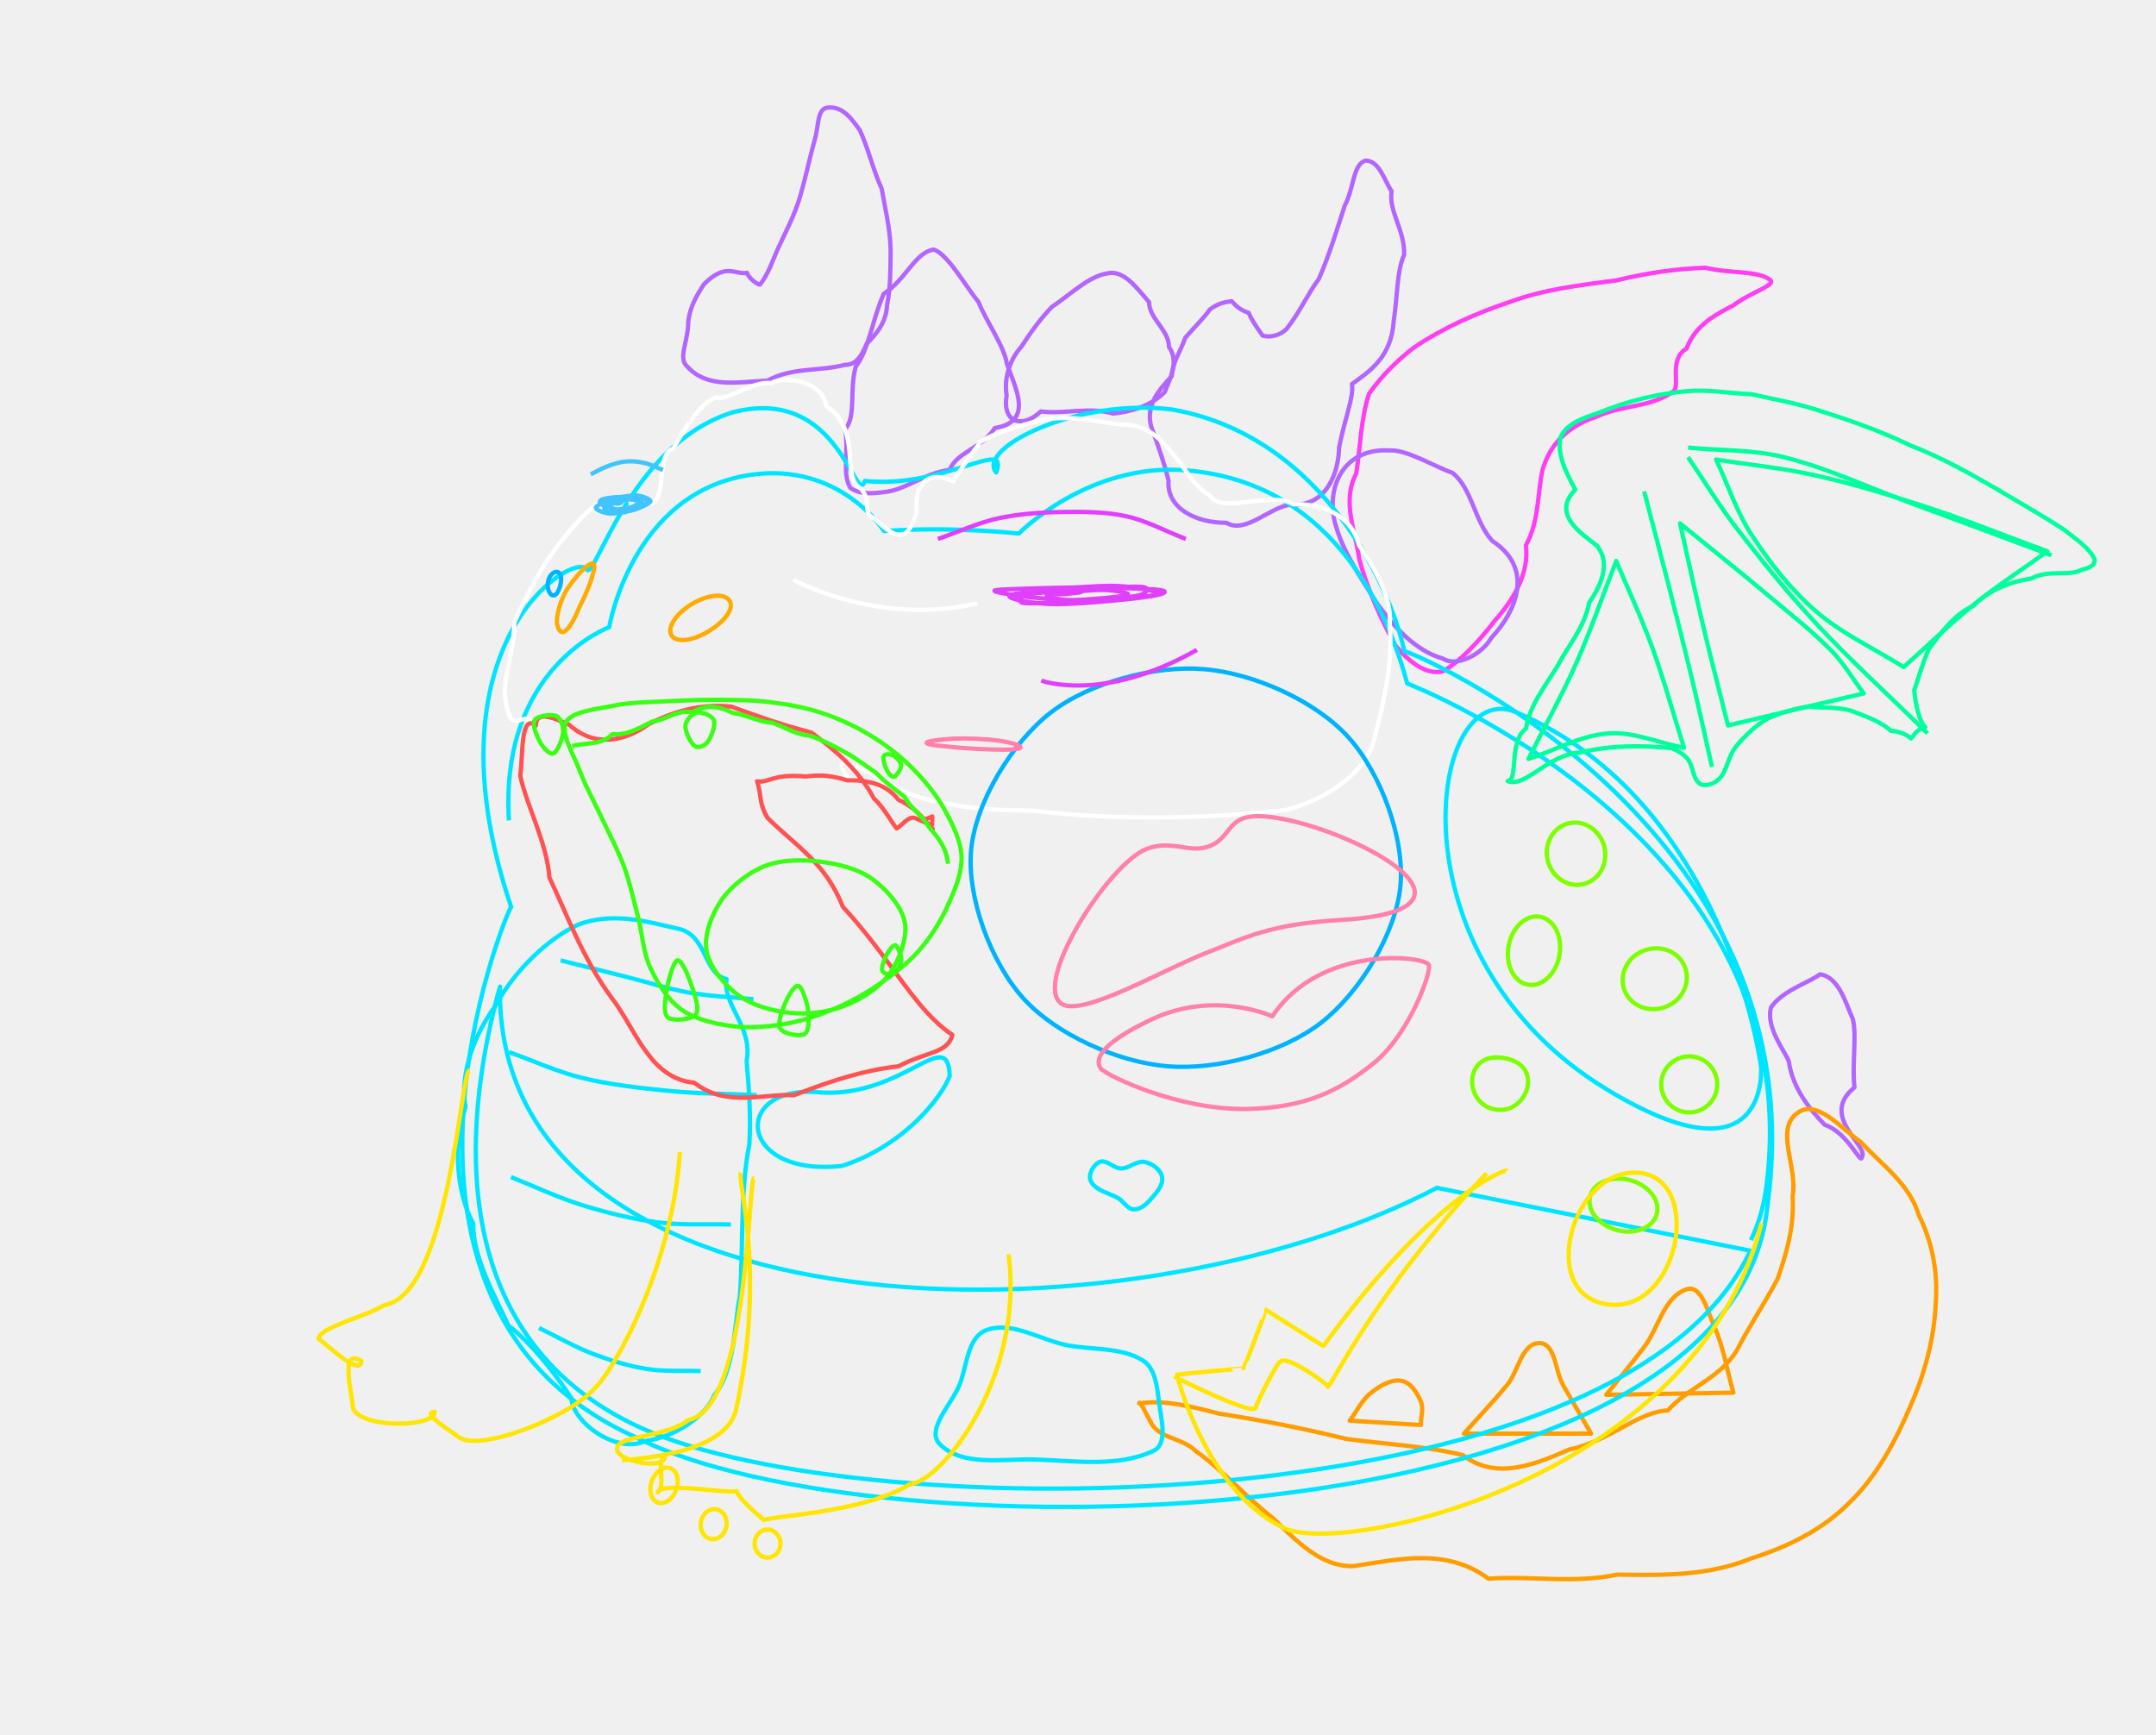
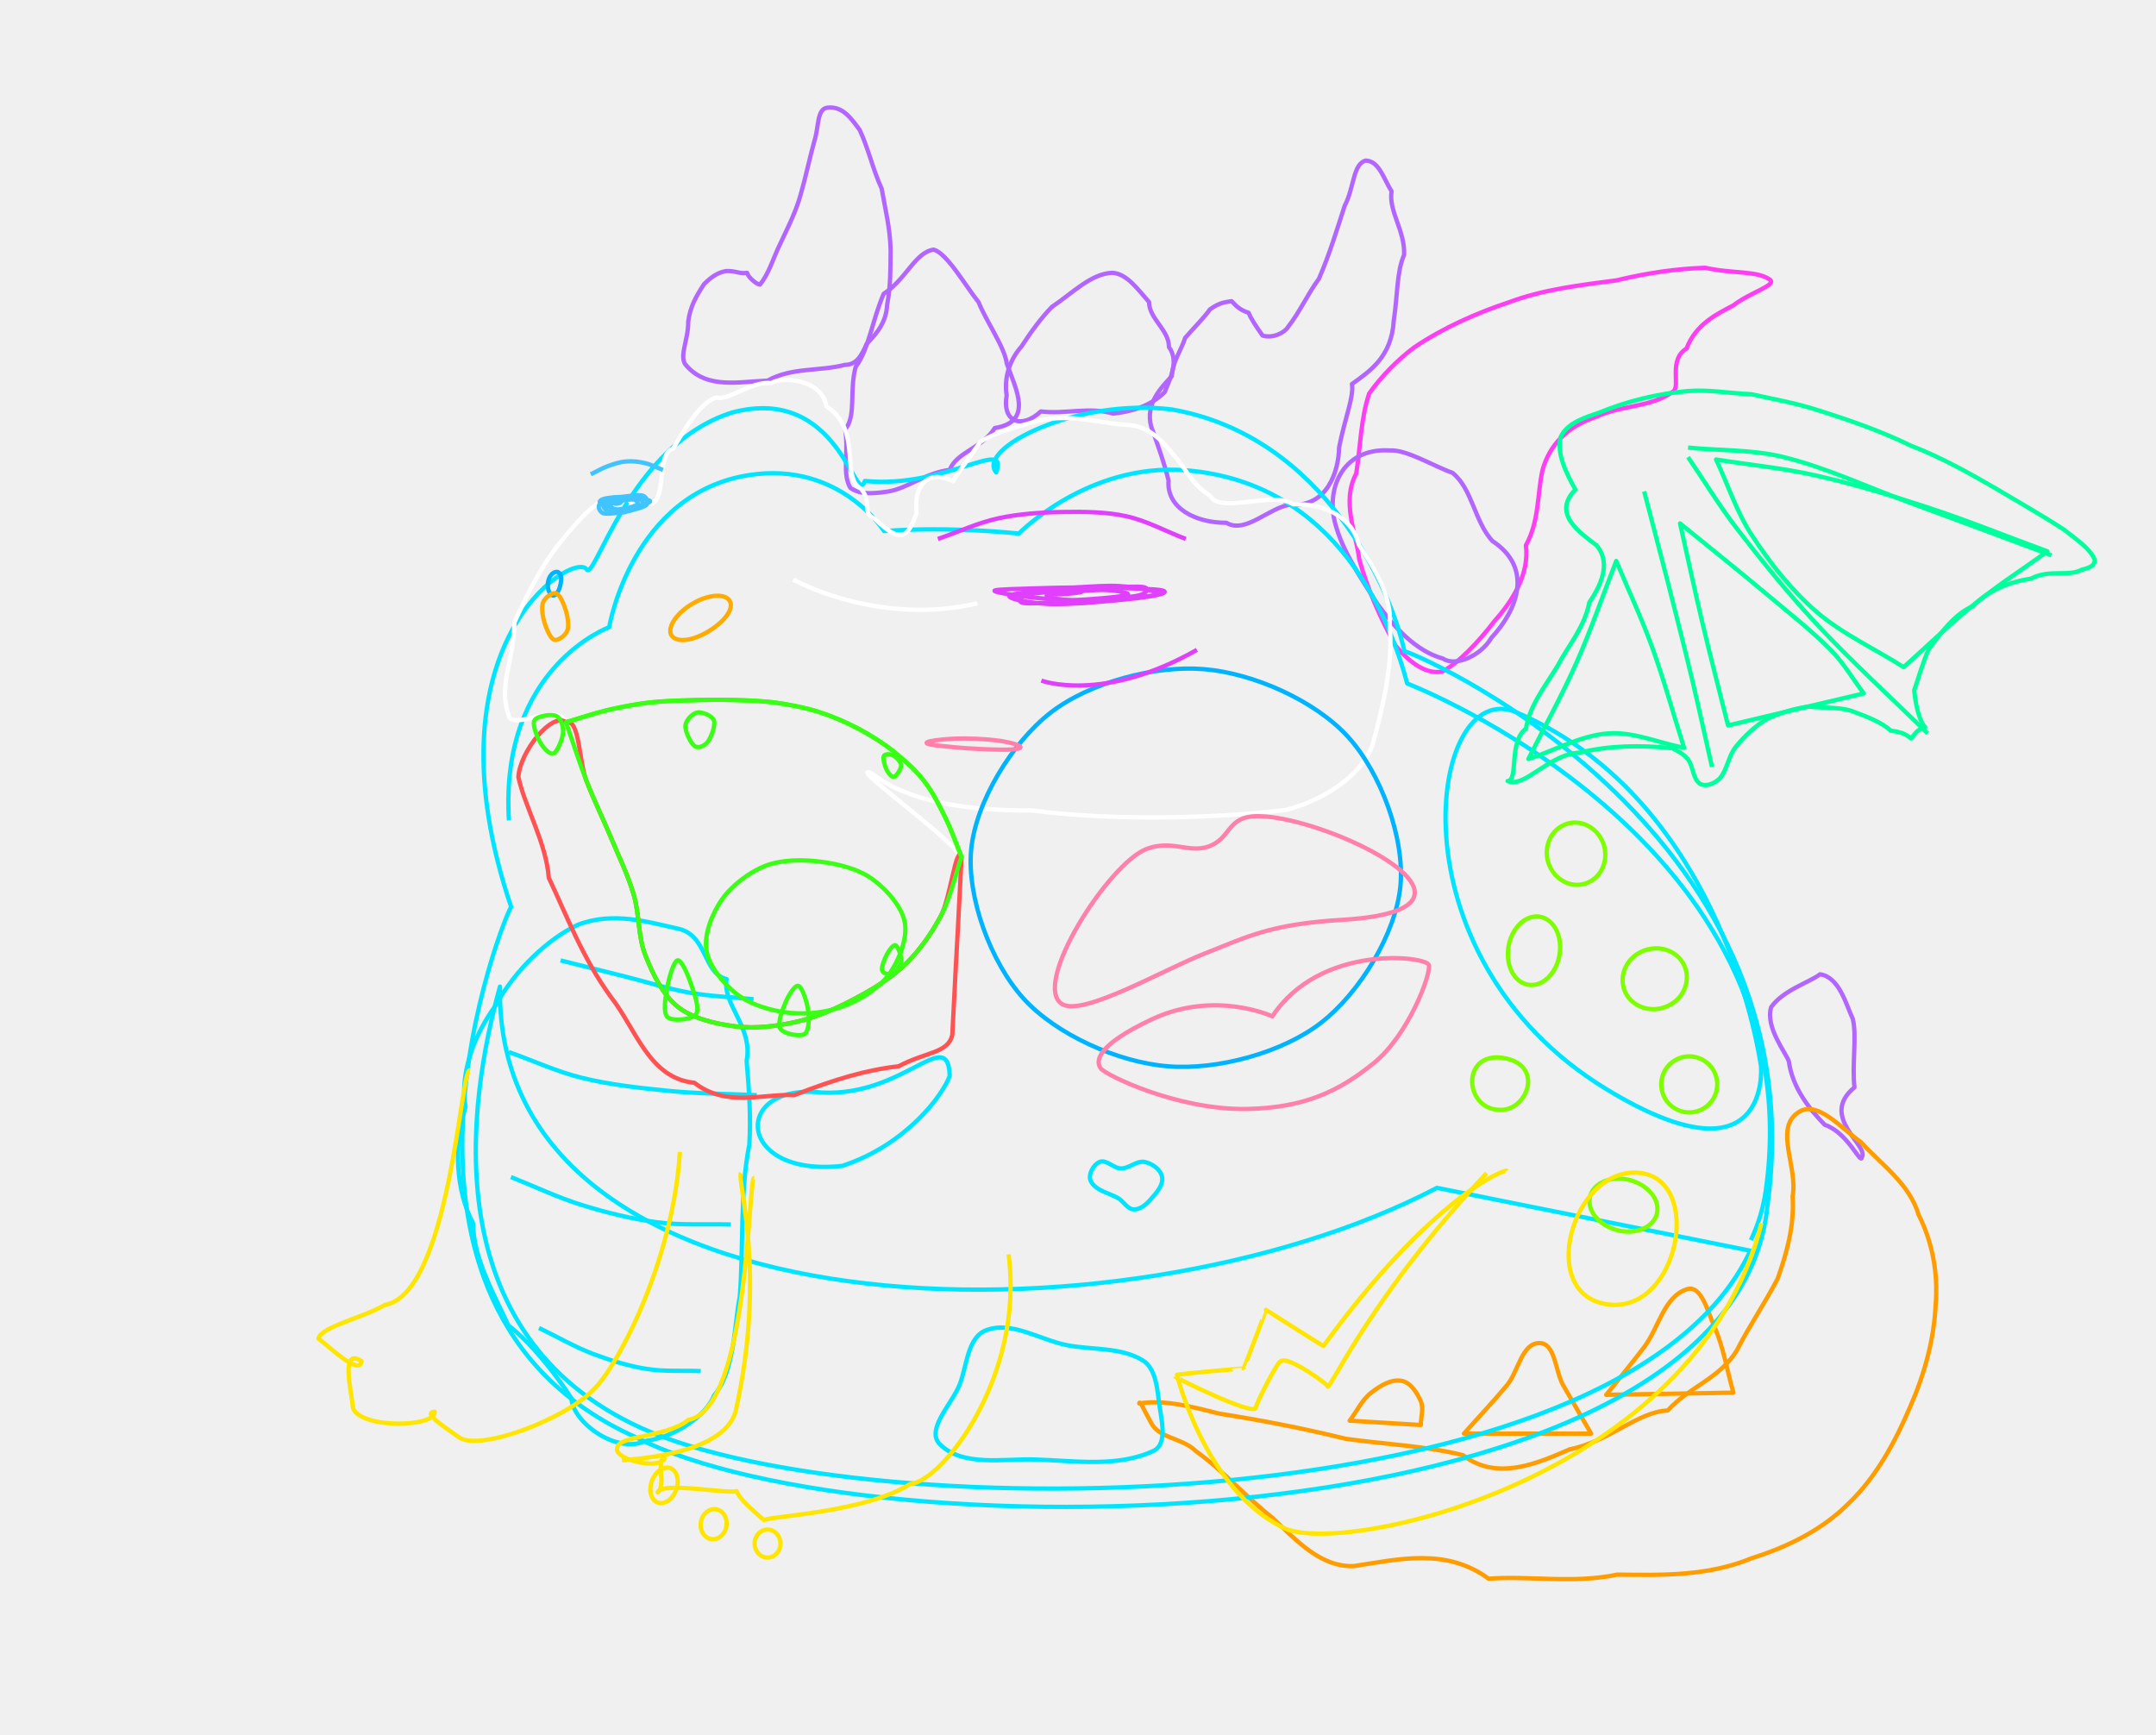
<svg xmlns="http://www.w3.org/2000/svg" width="2000" height="1609" viewBox="0 0 2000 1609">
  <g id="g_wing_back" fill="none" stroke="#ff3df2" stroke-width="4" stroke-linejoin="round">
    <path id="wing_lobe" d="M 1642.3 259.8 C 1647.2 265.0 1623.9 271.1 1607.8 283.4 C 1592.9 291.2 1573.0 300.7 1564.5 323.4 C 1547.5 333.6 1559.0 357.8 1552.4 363.0 C 1531.5 378.3 1505.1 375.3 1480.4 386.8 C 1453.1 396.0 1437.4 413.1 1430.9 436.1 C 1426.0 458.3 1427.9 483.6 1415.5 505.9 C 1418.8 532.2 1403.7 556.8 1386.1 576.5 C 1371.6 595.5 1352.7 615.4 1337.9 623.0 C 1319.9 626.7 1302.8 608.9 1294.4 598.8 C 1281.1 574.4 1268.6 547.1 1260.9 518.8 C 1257.7 493.6 1244.3 465.0 1258.1 439.4 C 1262.0 414.5 1262.3 388.4 1270.1 365.1 C 1281.4 349.0 1296.9 333.5 1312.0 322.2 C 1339.1 304.0 1369.2 290.6 1400.1 280.3 C 1432.4 268.3 1466.1 264.5 1499.5 260.1 C 1528.9 253.0 1555.6 249.3 1581.8 248.4 C 1607.4 254.2 1630.7 250.8 1642.3 259.8 Z" />
  </g>
  <g id="g_spikes" fill="none" stroke="#b366ff" stroke-width="4" stroke-linejoin="round">
    <path id="spike_head_3" d="M 1289.2 417.9 C 1304.7 416.8 1330.5 432.8 1347.3 438.6 C 1365.7 453.1 1367.7 483.7 1384.4 501.9 C 1422.3 526.8 1408.2 565.2 1383.4 591.8 C 1374.2 607.9 1350.4 619.0 1338.6 611.0 C 1312.6 603.8 1292.8 580.9 1277.9 560.6 C 1265.7 541.2 1247.5 515.1 1240.1 490.7 C 1228.1 455.7 1244.2 415.1 1289.2 417.9 Z" />
    <path id="spike_back_1" d="M 1688.3 903.9 C 1706.1 906.3 1712.4 931.6 1718.7 945.2 C 1722.7 960.6 1717.8 988.1 1720.3 1008.8 C 1686.9 1036.0 1734.4 1063.1 1727.1 1073.6 C 1726.3 1081.1 1714.2 1050.7 1692.7 1043.5 C 1679.3 1029.7 1662.9 1009.9 1659.4 984.7 C 1657.0 977.0 1637.3 953.1 1643.0 934.4 C 1653.9 918.7 1678.3 911.5 1688.3 903.9 Z" />
    <path id="horn_left" d="M 767.4 99.9 C 782.0 98.0 790.2 110.8 797.4 120.4 C 805.7 138.0 809.4 156.5 817.9 175.1 C 821.1 193.7 825.7 211.5 826.2 232.0 C 826.0 248.7 826.3 265.2 822.9 283.0 C 822.2 298.0 814.4 308.5 803.9 319.0 C 799.0 330.7 794.1 338.5 783.7 338.5 C 759.6 344.7 734.5 340.6 712.1 353.1 C 685.8 354.0 656.3 361.3 636.9 339.4 C 629.0 331.9 638.7 315.4 638.4 298.7 C 640.0 284.5 646.3 274.0 653.1 263.6 C 660.0 256.8 665.5 253.0 673.3 251.5 C 681.7 250.9 686.5 254.4 693.0 253.1 C 694.1 257.5 702.4 264.2 705.0 264.0 C 712.6 254.7 716.9 241.2 721.5 231.0 C 729.1 214.5 737.7 198.5 742.6 181.0 C 747.6 163.6 751.0 146.8 755.6 130.3 C 759.7 117.5 757.7 101.2 767.4 99.9 Z" />
    <path id="horn_right" d="M 1266.8 149.0 C 1279.5 149.0 1284.1 167.3 1290.9 177.4 C 1287.9 196.0 1303.5 214.0 1302.5 236.5 C 1295.6 251.9 1296.5 274.2 1292.9 297.5 C 1290.9 331.1 1270.9 344.2 1254.1 356.3 C 1256.2 367.9 1247.3 388.6 1242.2 415.2 C 1241.8 437.5 1231.1 470.3 1198.0 468.1 C 1178.5 469.6 1155.5 495.9 1137.7 485.0 C 1109.4 485.2 1081.9 471.5 1084.0 445.8 C 1079.8 428.4 1072.2 407.9 1067.9 395.7 C 1062.4 375.0 1076.3 360.4 1087.0 349.0 C 1087.7 335.6 1095.7 325.0 1099.4 313.5 C 1108.6 302.8 1116.8 295.0 1122.4 287.0 C 1131.7 280.3 1137.1 280.4 1142.5 279.4 C 1146.4 283.4 1149.3 287.2 1158.3 290.2 C 1160.5 295.8 1165.6 303.4 1171.2 311.3 C 1180.5 314.2 1191.5 308.8 1194.7 303.5 C 1205.8 289.4 1213.1 272.6 1223.4 258.8 C 1233.3 236.1 1240.0 213.6 1247.4 190.9 C 1256.2 174.1 1255.0 152.2 1266.8 149.0 Z" />
    <path id="spike_head_1" d="M 866.0 231.6 C 878.3 234.5 896.0 265.9 907.7 280.2 C 914.8 298.0 932.1 322.3 933.9 337.2 C 942.3 360.9 959.1 391.2 922.8 397.1 C 911.1 415.9 887.3 419.4 881.0 435.9 C 858.0 438.9 842.2 452.9 823.9 456.0 C 806.6 458.6 796.8 458.2 788.8 452.6 C 781.0 439.1 787.4 421.7 784.1 398.3 C 794.6 385.3 787.6 362.8 793.8 340.2 C 805.9 324.5 809.2 296.7 819.8 272.5 C 840.3 259.5 848.9 234.1 866.0 231.6 Z" />
    <path id="spike_head_2" d="M 1031.8 253.1 C 1045.5 253.8 1055.6 268.7 1065.9 280.2 C 1066.0 295.8 1084.4 305.9 1084.4 322.0 C 1094.9 336.4 1083.5 354.7 1080.5 363.7 C 1067.2 377.0 1048.5 382.1 1032.5 383.7 C 1010.8 377.1 987.9 384.5 965.5 381.7 C 948.2 397.9 929.5 392.4 933.8 366.7 C 930.8 348.0 938.7 331.3 947.4 321.7 C 956.8 307.2 966.0 294.8 975.7 284.8 C 995.5 271.4 1012.3 253.8 1031.8 253.1 Z" />
  </g>
  <g id="g_tail" fill="none" stroke="#ff9d00" stroke-width="4" stroke-linejoin="round">
    <path id="tail" d="M 1056.8 1302.0 C 1080.0 1298.4 1104.1 1304.6 1130.8 1311.4 C 1169.4 1317.5 1208.2 1324.9 1248.4 1334.8 C 1285.4 1340.0 1321.9 1341.3 1357.2 1350.0 C 1389.0 1375.0 1428.9 1356.3 1456.1 1344.6 C 1493.4 1337.0 1518.9 1309.8 1547.1 1308.5 C 1566.6 1286.8 1594.9 1279.1 1611.0 1253.1 C 1622.0 1231.4 1635.6 1211.5 1649.0 1186.4 C 1657.3 1162.6 1664.6 1137.9 1662.9 1109.8 C 1667.9 1082.9 1646.0 1047.7 1667.4 1032.5 C 1685.2 1019.0 1708.5 1047.4 1726.0 1059.3 C 1745.5 1080.7 1771.1 1097.8 1779.9 1127.2 C 1792.5 1152.2 1798.0 1180.9 1795.6 1210.4 C 1794.1 1242.7 1785.2 1275.0 1772.0 1305.0 C 1758.0 1337.7 1740.6 1370.2 1714.9 1394.7 C 1690.0 1419.7 1657.7 1435.3 1624.9 1445.6 C 1584.8 1462.3 1542.1 1461.4 1500.3 1460.8 C 1459.4 1469.4 1419.7 1461.7 1380.9 1464.6 C 1341.6 1435.7 1298.0 1446.5 1255.8 1452.9 C 1225.4 1453.9 1203.5 1430.1 1180.3 1408.0 C 1155.6 1388.7 1135.5 1365.0 1109.4 1346.3 C 1096.4 1333.5 1075.0 1334.8 1067.5 1319.4 C 1061.2 1308.1 1057.2 1298.5 1056.8 1302.0 Z" />
    <path id="tail_spike_1" d="M 1252.0 1318.0 C 1258.7 1309.3 1263.3 1298.7 1272.0 1292.0 C 1279.9 1285.9 1290.1 1279.3 1300.0 1281.0 C 1308.6 1282.5 1314.5 1292.0 1318.0 1300.0 C 1320.9 1306.7 1318.0 1314.7 1318.0 1322.0 C 1296.0 1320.7 1274.0 1319.3 1252.0 1318.0 Z" />
    <path id="tail_spike_2" d="M 1358.0 1330.0 C 1371.3 1315.0 1385.2 1300.4 1398.0 1285.0 C 1408.5 1272.4 1411.6 1246.0 1428.0 1246.0 C 1442.9 1246.0 1442.6 1272.0 1450.0 1285.0 C 1458.6 1300.0 1467.3 1315.0 1476.0 1330.0 C 1436.7 1330.0 1397.3 1330.0 1358.0 1330.0 Z" />
    <path id="tail_spike_3" d="M 1490.0 1294.0 C 1501.7 1279.3 1513.6 1264.9 1525.0 1250.0 C 1538.6 1232.2 1543.6 1202.6 1565.0 1196.0 C 1578.4 1191.9 1584.2 1217.2 1590.0 1230.0 C 1598.8 1249.6 1602.0 1271.3 1608.0 1292.0 C 1568.7 1292.7 1529.3 1293.3 1490.0 1294.0 Z" />
  </g>
  <g id="g_body" fill="none" stroke="#00e5ff" stroke-width="4" stroke-linejoin="round">
    <path id="body" d="M 474.2 841.5 C 392.6 599.9 530.0 511.7 544.0 527.9 C 551.2 542.1 583.3 412.9 679.1 382.7 C 779.0 356.1 793.6 471.9 802.3 446.2 C 877.0 453.6 936.4 404.6 924.1 438.3 C 905.4 415.8 999.8 368.8 1087.2 379.9 C 1228.8 404.7 1290.7 547.6 1302.8 604.3 C 1303.9 601.8 1687.7 762.2 1639.7 1117.3 C 1610.8 1433.0 810.5 1446.1 590.1 1333.5 C 319.3 1212.4 470.7 842.1 474.2 841.5 Z" />
    <path id="body_shade" d="M 1623.7 1160.3 C 1505.9 1414.3 801.8 1418.6 595.3 1325.0 C 403.3 1238.0 433.3 1024.9 463.8 915.3 C 457.9 1243.0 1041.8 1254.2 1333.0 1102.0 C 1333.0 1102.0 1623.7 1160.3 1623.7 1160.3 Z" />
    <path id="back_shade" d="M 1406.3 660.7 C 1326.1 626.6 1286.0 886.2 1490.1 1010.4 C 1643.1 1103.5 1633.6 989.5 1633.6 989.5 C 1633.6 989.5 1601.5 743.5 1406.3 660.7 Z" />
    <path id="body_rim" d="M 472.1 761.1 C 463.4 618.8 565.1 581.9 565.1 581.9 C 565.1 581.9 585.8 457.6 695.1 440.7 C 779.1 427.8 820.1 492.7 820.1 492.7 C 882.6 488.0 945.1 495.0 945.1 495.0 C 945.1 495.0 1009.4 429.0 1100.1 436.3 C 1242.5 447.9 1290.3 577.7 1305.4 634.1 C 1305.4 634.1 1684.1 779.6 1638.0 1104.6 C 1635.7 1120.8 1631.0 1136.1 1624.2 1150.5" />
    <path id="chin_highlight" d="M 881.0 998.1 C 879.4 950.5 838.9 1017.4 762.5 1013.6 C 678.2 1004.0 682.4 1092.7 781.4 1081.6 C 841.1 1061.9 874.9 1015.4 881.0 998.1 Z" />
    <path id="belly" d="M 536.1 857.9 C 569.1 845.3 601.8 855.6 628.3 861.4 C 656.4 866.8 651.9 903.1 674.0 908.3 C 670.0 932.1 698.6 952.6 692.6 984.2 C 694.8 1010.8 696.7 1035.4 695.1 1062.0 C 686.3 1105.1 689.8 1159.5 686.2 1203.4 C 681.4 1225.8 681.8 1271.9 662.5 1294.4 C 655.5 1312.7 627.2 1333.1 598.9 1336.8 C 571.2 1349.5 530.8 1318.6 530.1 1297.2 C 514.4 1273.1 491.6 1245.0 471.5 1229.5 C 459.7 1203.4 438.4 1166.4 439.0 1135.1 C 422.9 1105.5 420.5 1061.6 431.9 1026.9 C 425.9 994.8 441.5 957.6 459.5 933.2 C 478.2 899.0 508.9 870.7 536.1 857.9 Z" />
    <path id="belly_under" d="M 915.0 1234.0 C 938.9 1225.2 965.0 1243.2 990.0 1248.0 C 1013.4 1252.5 1039.7 1249.6 1060.0 1262.0 C 1071.6 1269.1 1073.4 1286.5 1075.0 1300.0 C 1076.8 1315.3 1084.0 1339.4 1070.0 1346.0 C 1036.7 1361.6 996.7 1355.1 960.0 1354.0 C 930.3 1353.1 893.2 1360.9 872.0 1340.0 C 858.3 1326.5 882.7 1302.9 890.0 1285.0 C 897.1 1267.5 897.2 1240.6 915.0 1234.0 Z" />
    <path id="belly_stripe_1" d="M 520.0 891.0 C 540.0 896.0 560.0 901.0 580.0 906.0 C 600.0 911.0 619.7 917.4 640.0 921.0 C 659.5 924.4 679.3 925.0 699.0 927.0" />
    <path id="belly_stripe_2" d="M 472.0 976.0 C 494.7 984.0 516.6 994.3 540.0 1000.0 C 566.2 1006.4 593.2 1009.3 620.0 1012.0 C 647.2 1014.7 674.7 1014.7 702.0 1016.0" />
    <path id="belly_stripe_3" d="M 474.0 1092.0 C 496.0 1100.7 517.4 1111.0 540.0 1118.0 C 562.9 1125.1 586.3 1130.9 610.0 1134.0 C 632.5 1136.9 655.3 1135.3 678.0 1136.0" />
    <path id="belly_stripe_4" d="M 500.0 1232.0 C 516.7 1240.0 532.7 1249.4 550.0 1256.0 C 566.2 1262.1 582.9 1267.3 600.0 1270.0 C 616.5 1272.6 633.3 1271.3 650.0 1272.0" />
    <path id="heart" d="M 1038.0 1112.0 C 1029.3 1106.7 1016.8 1105.0 1012.0 1096.0 C 1008.9 1090.2 1014.0 1080.6 1020.0 1078.0 C 1026.4 1075.3 1033.0 1084.0 1040.0 1084.0 C 1047.6 1084.0 1054.6 1076.4 1062.0 1078.0 C 1068.9 1079.5 1076.8 1085.0 1078.0 1092.0 C 1079.3 1099.3 1072.9 1106.4 1068.0 1112.0 C 1063.9 1116.8 1058.3 1122.0 1052.0 1122.0 C 1046.3 1122.0 1042.7 1115.3 1038.0 1112.0 Z" />
  </g>
  <g id="g_spots" fill="none" stroke="#7dff00" stroke-width="4" stroke-linejoin="round">
    <path id="spot_6" d="M 1393.9 1029.6 C 1418.1 1028.0 1432.2 986.5 1393.3 981.3 C 1354.4 976.2 1358.3 1031.9 1393.9 1029.6 Z" />
    <path id="spot_1" d="M 1435.9 799.0 C 1433.2 789.0 1435.7 778.4 1442.5 771.2 C 1449.2 764.1 1459.1 761.4 1468.5 764.2 C 1477.9 767.1 1485.4 775.0 1488.1 785.0 C 1490.8 795.0 1488.3 805.6 1481.5 812.8 C 1474.8 819.9 1464.9 822.6 1455.5 819.8 C 1446.1 816.9 1438.6 809.0 1435.9 799.0 Z" />
    <path id="spot_2" d="M 1399.4 877.8 C 1401.3 866.6 1407.7 857.0 1416.0 852.6 C 1424.3 848.3 1433.3 849.9 1439.6 856.8 C 1446.0 863.7 1448.6 874.9 1446.6 886.2 C 1444.7 897.4 1438.3 907.0 1430.0 911.4 C 1421.7 915.7 1412.7 914.1 1406.4 907.2 C 1400.0 900.3 1397.4 889.1 1399.4 877.8 Z" />
    <path id="spot_3" d="M 1506.8 918.3 C 1503.4 908.9 1505.6 898.2 1512.6 890.3 C 1519.6 882.5 1530.4 878.6 1540.8 880.1 C 1551.2 881.6 1559.8 888.3 1563.2 897.7 C 1566.6 907.1 1564.4 917.8 1557.4 925.7 C 1550.4 933.5 1539.6 937.4 1529.2 935.9 C 1518.8 934.4 1510.2 927.7 1506.8 918.3 Z" />
    <path id="spot_4" d="M 1541.0 1006.0 C 1541.0 996.7 1546.0 988.1 1554.0 983.5 C 1562.0 978.8 1572.0 978.8 1580.0 983.5 C 1588.0 988.1 1593.0 996.7 1593.0 1006.0 C 1593.0 1015.3 1588.0 1023.9 1580.0 1028.5 C 1572.0 1033.2 1562.0 1033.2 1554.0 1028.5 C 1546.0 1023.9 1541.0 1015.3 1541.0 1006.0 Z" />
    <path id="spot_5" d="M 1475.1 1109.7 C 1477.3 1101.4 1485.3 1095.4 1495.9 1093.8 C 1506.6 1092.2 1518.4 1095.4 1526.8 1102.1 C 1535.3 1108.8 1539.1 1118.0 1536.9 1126.3 C 1534.7 1134.6 1526.7 1140.6 1516.1 1142.2 C 1505.4 1143.8 1493.6 1140.6 1485.2 1133.9 C 1476.7 1127.2 1472.9 1118.0 1475.1 1109.7 Z" />
  </g>
  <g id="g_legs" fill="none" stroke="#ffe500" stroke-width="4" stroke-linejoin="round">
    <path id="foot_front_far" d="M 435.7 993.0 C 427.4 991.4 417.1 1200.3 357.0 1210.6 C 337.8 1222.1 297.2 1231.1 295.4 1241.9 C 304.2 1248.1 334.1 1277.4 335.3 1262.7 C 315.4 1249.7 326.0 1290.1 327.5 1306.5 C 335.5 1325.9 404.4 1324.0 403.2 1309.7 C 392.9 1310.6 406.5 1320.0 426.7 1334.0 C 446.9 1346.0 525.5 1315.9 550.7 1289.0 C 571.2 1270.2 624.2 1172.0 630.7 1068.7" />
    <path id="hind_leg" d="M 1397.9 1086.2 C 1396.3 1084.0 1327.3 1111.3 1227.7 1248.7 C 1228.4 1249.5 1174.8 1215.6 1174.4 1215.1 C 1174.6 1215.3 1153.9 1269.6 1153.7 1269.6 C 1153.8 1269.3 1091.7 1274.8 1091.7 1275.5 C 1091.7 1274.4 1117.3 1381.4 1189.7 1416.9 C 1240.8 1445.5 1573.9 1373.4 1634.0 1134.8" />
    <path id="hind_leg_line" d="M 1090.6 1277.4 C 1090.4 1277.9 1162.2 1313.8 1164.9 1306.1 C 1164.2 1304.3 1185.8 1261.2 1188.2 1263.0 C 1194.3 1256.7 1235.9 1287.2 1231.6 1286.4 C 1233.8 1289.3 1273.4 1200.4 1379.0 1088.4" />
    <path id="hind_knee" d="M 1491.5 1210.1 C 1557.6 1218.9 1581.1 1092.7 1519.7 1088.0 C 1458.2 1083.4 1425.4 1201.4 1491.5 1210.1 Z" />
    <path id="leg_front_near" d="M 699.6 1092.8 C 693.8 1092.2 695.2 1306.8 638.5 1317.3 C 619.3 1333.4 572.6 1331.7 572.6 1343.4 C 568.8 1353.3 610.6 1364.6 616.7 1352.7 C 608.3 1351.9 618.1 1378.6 610.1 1384.5 C 612.6 1374.1 676.6 1386.3 683.3 1383.3 C 686.4 1391.0 696.1 1399.1 708.7 1410.3 C 714.3 1406.4 802.0 1403.4 844.3 1376.8 C 874.0 1374.4 950.4 1276.8 935.6 1163.7" />
    <path id="leg_front_near_line" d="M 577.0 1354.8 C 585.4 1353.5 670.1 1350.4 682.3 1309.8 C 711.7 1179.4 683.1 1094.7 687.4 1088.2" />
    <path id="toe_near_1" d="M 604.7 1373.9 C 607.9 1365.1 615.6 1359.8 621.8 1362.0 C 628.0 1364.3 630.5 1373.3 627.3 1382.1 C 624.1 1390.9 616.4 1396.2 610.2 1394.0 C 604.0 1391.7 601.5 1382.7 604.7 1373.9 Z" />
    <path id="toe_near_2" d="M 650.2 1411.9 C 651.5 1404.3 657.9 1399.1 664.4 1400.2 C 671.0 1401.4 675.2 1408.5 673.8 1416.1 C 672.5 1423.7 666.1 1428.9 659.6 1427.8 C 653.0 1426.6 648.8 1419.5 650.2 1411.9 Z" />
    <path id="toe_near_3" d="M 700.0 1432.0 C 700.0 1424.8 705.4 1419.0 712.0 1419.0 C 718.6 1419.0 724.0 1424.8 724.0 1432.0 C 724.0 1439.2 718.6 1445.0 712.0 1445.0 C 705.4 1445.0 700.0 1439.2 700.0 1432.0 Z" />
  </g>
  <g id="g_wing" fill="none" stroke="#00ff9d" stroke-width="4" stroke-linejoin="round">
    <path id="wing_main" d="M 1447.8 405.3 C 1454.0 391.7 1472.3 386.7 1483.5 382.8 C 1510.4 371.7 1538.2 365.2 1565.6 362.8 C 1585.6 361.2 1605.0 365.0 1624.6 365.7 C 1644.3 370.1 1664.1 373.6 1683.7 379.7 C 1713.9 389.2 1743.8 399.4 1772.5 413.4 C 1801.0 424.4 1827.2 439.1 1853.3 454.3 C 1874.8 467.1 1895.1 478.6 1914.6 491.3 C 1927.4 501.5 1938.3 508.5 1943.1 519.0 C 1943.4 525.5 1937.5 526.8 1930.5 528.8 C 1919.1 535.1 1900.6 527.9 1884.1 536.8 C 1865.4 539.5 1844.6 547.4 1830.0 562.5 C 1813.4 569.2 1799.8 587.9 1789.2 602.3 C 1783.5 614.6 1778.9 631.6 1775.7 640.4 C 1777.5 660.5 1782.9 672.3 1785.9 674.6 C 1778.3 677.3 1778.2 678.6 1772.8 685.1 C 1769.5 682.8 1766.9 679.4 1754.0 677.9 C 1745.7 670.2 1733.3 665.4 1717.5 659.5 C 1704.9 655.6 1689.8 657.0 1678.2 655.5 C 1664.8 657.2 1651.0 661.5 1640.1 666.5 C 1628.5 673.0 1618.5 682.7 1610.2 692.8 C 1603.2 701.6 1602.3 714.0 1595.4 722.0 C 1590.8 726.8 1582.7 730.2 1577.1 727.2 C 1570.1 722.5 1571.0 711.4 1565.8 704.4 C 1561.8 699.4 1556.0 696.6 1551.3 694.1 C 1520.8 691.1 1492.7 691.6 1465.6 698.2 C 1436.6 699.5 1414.6 731.5 1398.5 724.6 C 1409.0 723.9 1399.1 688.1 1415.6 675.9 C 1418.8 654.6 1433.2 637.0 1444.9 617.7 C 1454.1 599.9 1470.1 581.7 1474.3 558.9 C 1484.2 544.3 1495.2 523.0 1481.2 506.1 C 1466.8 494.8 1438.8 477.0 1461.4 454.2 C 1453.0 439.3 1443.6 420.2 1447.8 405.3 Z" />
    <path id="wing_membrane_1" d="M 1499.3 520.4 C 1510.4 547.1 1522.7 573.2 1532.6 600.4 C 1543.7 631.1 1552.3 662.6 1562.2 693.7 C 1538.8 689.3 1515.7 678.7 1491.9 680.4 C 1466.0 682.3 1442.5 696.2 1417.8 704.1 C 1432.6 674.5 1448.8 645.5 1462.2 615.2 C 1476.0 584.2 1486.9 552.0 1499.3 520.4 Z" />
    <path id="wing_membrane_2" d="M 1558.5 485.6 C 1585.7 507.8 1613.2 529.6 1640.0 552.2 C 1660.1 569.1 1681.0 585.3 1699.3 604.1 C 1710.7 615.8 1719.0 630.2 1728.9 643.3 C 1707.9 648.2 1686.9 653.1 1665.9 658.1 C 1644.9 663.0 1624.0 668.0 1603.0 673.0 C 1595.1 641.4 1586.8 609.8 1579.3 578.1 C 1572.0 547.4 1565.4 516.4 1558.5 485.6 Z" />
    <path id="wing_membrane_3" d="M 1591.9 426.3 C 1622.7 431.2 1653.9 434.2 1684.4 441.1 C 1719.5 449.0 1753.9 459.5 1788.1 470.7 C 1825.6 483.0 1862.2 497.9 1899.3 511.5 C 1877.1 527.5 1854.0 542.4 1832.6 559.6 C 1809.4 578.3 1788.1 599.1 1765.9 618.9 C 1738.7 601.6 1708.7 588.1 1684.4 567.0 C 1661.3 546.9 1642.0 522.3 1625.2 496.7 C 1610.9 475.0 1603.0 449.8 1591.9 426.3 Z" />
    <path id="wing_bone_1" d="M 1525.2 455.9 C 1532.6 484.3 1540.1 512.7 1547.4 541.1 C 1554.9 570.7 1562.5 600.3 1569.6 630.0 C 1576.1 657.1 1581.9 684.3 1588.1 711.5" />
    <path id="wing_bone_2" d="M 1565.9 424.1 C 1580.7 445.8 1594.4 468.4 1610.4 489.3 C 1633.9 519.8 1658.2 549.9 1684.4 578.1 C 1717.5 613.7 1753.5 646.3 1788.1 680.4" />
    <path id="wing_bone_3" d="M 1565.9 415.2 C 1595.5 418.2 1625.9 416.9 1654.8 424.1 C 1695.6 434.3 1733.9 452.5 1773.3 467.0 C 1816.6 482.9 1859.8 499.1 1903.0 515.2" />
  </g>
  <g id="g_head" fill="none" stroke="#ffffff" stroke-width="4" stroke-linejoin="round">
    <path id="brow_fold" d="M 735.8 537.7 C 735.8 537.7 813.8 581.4 906.7 559.7" />
-     <path id="head" d="M 473.1 664.7 C 460.8 636.2 476.5 615.4 477.1 577.3 C 489.2 551.1 501.9 525.7 519.6 503.2 C 542.7 474.8 560.4 456.9 574.8 463.0 C 585.9 454.1 583.9 477.9 595.6 466.4 C 622.5 476.2 606.0 421.9 624.4 416.2 C 634.8 398.5 649.5 373.3 664.5 368.7 C 674.8 372.6 696.8 353.3 715.4 355.4 C 725.6 349.1 762.4 351.4 766.6 377.0 C 800.5 398.5 779.2 443.5 798.9 453.5 C 809.7 467.3 798.8 475.7 811.4 481.2 C 835.6 504.7 842.1 499.3 850.3 475.8 C 847.2 447.1 863.4 435.8 884.2 446.6 C 887.1 440.9 896.4 428.4 909.5 409.8 C 927.1 399.2 950.1 394.4 963.1 390.4 C 992.9 383.2 1023.2 393.2 1045.0 394.1 C 1068.0 395.2 1080.0 411.7 1089.7 423.2 C 1098.8 433.0 1106.0 450.0 1122.5 459.8 C 1131.7 477.3 1180.8 455.1 1199.4 467.8 C 1227.6 466.8 1254.3 478.9 1260.7 505.7 C 1274.1 525.6 1291.6 554.0 1289.1 578.8 C 1292.5 616.1 1283.0 654.1 1274.0 688.5 C 1267.6 712.7 1236.1 740.2 1193.0 751.4 C 1122.9 759.8 1030.2 761.3 957.7 751.9 C 896.2 752.3 841.8 743.6 809.2 717.7 C 782.7 706.2 773.8 702.0 786.3 721.9 C 800.7 725.1 822.8 728.6 832.7 741.0 C 854.4 752.2 860.5 767.0 865.3 769.1 C 854.9 758.1 857.2 761.2 864.9 757.5 C 863.8 768.3 869.0 767.4 849.7 759.3 C 843.4 756.1 838.3 764.5 831.8 768.6 C 828.2 764.8 820.0 749.1 810.7 740.8 C 796.5 714.1 773.8 695.1 752.6 679.6 C 719.0 670.6 700.9 663.6 678.5 655.6 C 655.1 653.1 630.2 657.0 602.1 671.6 C 580.1 687.3 552.3 694.3 528.3 673.4 C 514.1 664.5 492.9 660.4 496.2 676.6 C 490.2 655.8 479.1 676.9 473.1 664.7 Z" />
+     <path id="head" d="M 472.7 665.9 C 461.2 636.5 476.6 615.2 477.2 577.4 C 489.1 551.2 501.8 525.6 519.6 503.2 C 542.7 474.8 560.4 456.9 574.8 463.0 C 585.9 454.1 583.9 477.9 595.6 466.4 C 622.5 476.2 606.0 421.9 624.4 416.2 C 634.8 398.5 649.5 373.3 664.5 368.7 C 674.8 372.6 696.8 353.3 715.4 355.4 C 725.6 349.1 762.4 351.4 766.6 377.0 C 800.5 398.5 779.2 443.5 798.9 453.5 C 809.7 467.3 798.8 475.7 811.4 481.2 C 835.6 504.7 842.1 499.3 850.3 475.8 C 847.2 447.1 863.4 435.8 884.2 446.6 C 887.1 440.9 896.4 428.4 909.5 409.8 C 927.1 399.2 950.1 394.4 963.1 390.4 C 992.9 383.2 1023.2 393.2 1045.0 394.1 C 1068.0 395.2 1080.0 411.7 1089.7 423.2 C 1098.8 433.0 1106.0 450.0 1122.5 459.8 C 1131.7 477.3 1180.8 455.1 1199.4 467.8 C 1227.6 466.8 1254.3 478.9 1260.7 505.7 C 1274.1 525.6 1291.6 554.0 1289.1 578.8 C 1292.5 616.1 1283.0 654.1 1274.0 688.5 C 1267.6 712.7 1236.1 740.2 1193.0 751.4 C 1122.9 759.8 1030.2 761.3 957.7 751.9 C 896.2 752.3 841.8 743.6 809.1 717.7 C 782.7 706.2 879.4 775.1 892.0 795.0 C 887.0 782.8 882.7 770.2 876.9 758.4 C 871.1 746.7 865.1 734.6 857.1 724.4 C 849.0 714.1 839.0 705.1 828.7 696.9 C 818.4 688.8 807.1 681.7 795.5 675.6 C 783.8 669.5 771.5 664.3 759.0 660.3 C 746.5 656.4 733.4 653.9 720.4 652.0 C 707.3 650.2 694.1 649.8 680.9 649.4 C 667.7 649.0 654.5 649.2 641.3 649.6 C 628.2 650.0 614.9 650.3 601.8 651.8 C 588.8 653.4 575.8 655.9 563.0 658.9 C 550.2 662.0 537.7 666.3 525.0 670.0 C 517.3 652.1 481.0 675.1 472.7 665.9 Z" />
  </g>
  <g id="g_jaw" fill="none" stroke="#ff5252" stroke-width="4" stroke-linejoin="round">
-     <path id="jaw" d="M 497.1 673.2 C 497.2 658.1 515.6 666.9 528.0 672.4 C 551.9 694.1 580.2 687.6 602.1 671.6 C 630.2 657.2 655.1 653.1 678.5 655.6 C 700.9 663.6 719.0 670.6 752.6 679.6 C 773.8 695.1 796.5 714.1 810.7 740.8 C 820.0 749.1 828.2 764.8 831.8 768.6 C 838.3 764.5 843.4 756.1 849.7 759.3 C 869.0 767.4 863.8 768.3 864.9 757.4 C 857.3 761.2 855.0 757.8 865.3 769.0 C 860.6 766.7 855.1 752.2 833.4 741.9 C 822.3 728.1 807.1 723.6 785.8 723.9 C 759.9 715.8 748.6 721.6 744.8 720.1 C 715.2 718.2 713.4 726.7 702.3 724.8 C 706.9 738.6 703.3 743.5 712.0 758.8 C 739.4 785.8 765.5 800.2 781.9 841.3 C 827.1 890.1 848.5 936.8 883.4 960.0 C 879.7 977.2 858.9 975.7 833.6 989.2 C 802.6 992.8 774.2 1001.4 736.7 1016.0 C 707.3 1014.4 674.0 1027.7 644.1 1004.5 C 602.1 1000.4 590.2 955.0 566.8 924.9 C 540.8 889.5 526.0 848.6 509.7 814.2 C 507.2 781.3 488.6 747.7 482.7 720.0 C 485.2 698.3 483.0 661.7 497.1 673.2 Z" />
+     <path id="jaw" d="M 525.0 670.0 C 537.7 666.3 537.0 706.3 543.9 724.1 C 550.8 741.9 559.2 759.1 566.6 776.7 C 573.9 794.3 582.5 811.6 587.8 829.8 C 593.2 848.0 591.8 868.7 598.6 886.0 C 605.4 903.4 614.8 922.9 628.7 934.0 C 642.6 945.0 663.7 949.8 682.1 952.2 C 700.5 954.5 720.7 952.1 739.0 947.9 C 757.4 943.7 775.4 935.8 792.2 926.9 C 808.9 918.1 826.1 907.9 839.5 894.9 C 853.0 881.9 864.3 865.7 873.1 849.1 C 881.8 832.4 887.0 782.8 892.0 795.0 C 891.4 806.0 890.9 817.0 890.3 828.0 C 889.7 839.0 889.1 850.0 888.6 861.0 C 888.0 872.0 887.4 883.0 886.8 894.0 C 886.3 905.0 885.7 916.0 885.1 927.0 C 884.6 938.0 884.0 949.0 883.4 960.0 C 879.7 977.2 858.9 975.7 833.6 989.2 C 802.6 992.8 774.2 1001.4 736.7 1016.0 C 707.3 1014.4 674.0 1027.7 644.1 1004.5 C 602.1 1000.4 590.2 955.0 566.7 924.9 C 540.8 889.5 525.4 848.8 509.1 814.4 C 506.6 781.5 486.8 748.6 480.9 720.9 C 482.2 697.1 512.3 660.1 525.0 670.0 Z" />
  </g>
  <g id="g_cheek" fill="none" stroke="#00b3ff" stroke-width="4" stroke-linejoin="round">
    <path id="cheek_puff" d="M 900.9 788.2 C 905.1 744.0 938.6 689.1 974.5 661.2 C 1010.5 633.3 1070.8 617.0 1116.8 620.8 C 1162.8 624.5 1220.1 650.1 1250.5 683.6 C 1280.9 717.1 1303.2 777.6 1299.1 821.8 C 1294.9 866.0 1261.4 920.9 1225.5 948.8 C 1189.5 976.7 1129.2 993.0 1083.2 989.2 C 1037.2 985.5 979.9 959.9 949.5 926.4 C 919.1 892.9 896.8 832.4 900.9 788.2 Z" />
    <path id="cheek_puff_far" d="M 510.1 535.0 C 511.4 532.7 513.3 531.1 515.1 530.7 C 517.0 530.1 518.6 530.8 519.6 532.6 C 520.6 534.4 520.8 537.1 520.3 540.2 C 519.9 543.1 519.0 546.1 517.8 548.4 C 516.7 550.7 515.3 552.1 513.9 552.4 C 512.4 552.7 511.0 551.9 510.0 550.0 C 508.8 548.3 508.1 545.8 508.2 542.8 C 508.1 540.1 508.8 537.3 510.1 535.0 Z" />
  </g>
  <g id="g_marks" fill="none" stroke="#ff80ab" stroke-width="4" stroke-linejoin="round">
    <path id="kiss_upper" d="M 1119.6 785.8 C 1101.8 791.1 1086.5 778.9 1063.6 787.6 C 1028.5 801.0 956.4 913.6 985.2 931.5 C 1004.4 943.4 1079.7 899.3 1118.3 884.3 C 1156.8 869.3 1177.6 857.3 1246.0 853.3 C 1289.5 850.6 1312.4 842.0 1312.4 828.0 C 1312.3 798.9 1209.8 756.3 1165.5 757.2 C 1137.2 757.7 1142.4 778.8 1119.6 785.8 Z" />
    <path id="kiss_lower" d="M 1180.3 942.9 C 1180.3 942.9 1127.2 918.2 1068.8 945.5 C 1015.7 970.4 1016.5 985.0 1021.2 991.3 C 1025.9 997.5 1093.0 1030.2 1157.4 1028.8 C 1210.8 1027.6 1242.6 1012.1 1274.7 986.0 C 1306.7 959.9 1327.6 903.6 1325.5 895.3 C 1323.3 887.0 1224.9 875.3 1180.3 942.9 Z" />
    <path id="blush" d="M 859.9 688.7 C 861.9 687.4 871.2 686.0 884.5 685.3 C 898.1 684.7 914.4 685.5 927.1 687.2 C 940.3 689.3 947.9 691.9 946.5 693.6 C 945.2 695.3 935.0 695.9 920.0 695.3 C 905.2 694.9 888.2 693.7 875.8 692.3 C 863.9 691.3 858.0 690.0 859.9 688.7 Z" />
  </g>
  <g id="g_mouth" fill="none" stroke="#39ff14" stroke-width="4" stroke-linejoin="round">
-     <path id="mouth_line" d="M 530.8 692.0 C 544.4 688.9 558.5 691.1 568.2 681.1 C 581.6 682.3 592.3 675.6 604.9 669.5 C 616.9 668.4 628.1 658.1 642.1 660.8 C 655.0 653.2 667.1 655.0 679.9 661.5 C 693.9 663.3 704.8 670.3 716.7 670.5 C 730.0 675.8 739.3 681.6 751.5 682.6 C 764.0 687.1 772.5 691.4 783.6 697.7 C 795.2 704.0 802.1 710.0 812.6 716.9 C 821.7 726.4 829.4 731.4 839.5 739.6 C 844.3 749.4 854.1 754.8 862.0 767.6 C 869.8 776.6 878.0 786.1 879.4 801.3" />
-     <path id="mouth_cavity" d="M 525.0 670.0 C 530.3 659.9 554.1 657.8 569.6 654.6 C 585.1 651.4 601.9 651.5 618.1 650.6 C 634.3 649.8 650.6 649.1 666.8 649.2 C 683.0 649.4 699.4 649.4 715.4 651.5 C 731.4 653.5 747.7 656.5 762.9 661.6 C 778.2 666.7 793.3 673.7 807.0 682.0 C 820.8 690.4 834.0 700.4 845.4 711.7 C 856.8 723.0 867.7 736.0 875.5 749.9 C 883.3 763.8 891.5 779.9 892.0 795.1 C 892.5 810.4 885.2 826.9 878.6 841.4 C 871.9 855.9 862.8 870.2 852.2 882.2 C 841.7 894.2 828.3 904.3 815.0 913.4 C 801.7 922.4 787.2 930.5 772.3 936.6 C 757.4 942.8 741.6 947.8 725.8 950.3 C 709.9 952.8 692.9 954.1 677.2 951.7 C 661.5 949.4 644.0 945.3 631.7 936.3 C 619.3 927.2 609.8 911.8 603.1 897.5 C 596.5 883.2 595.9 866.1 591.8 850.4 C 587.7 834.8 584.3 818.8 578.8 803.7 C 573.2 788.5 565.3 774.1 558.5 759.4 C 551.7 744.7 543.5 730.2 537.9 715.3 C 532.3 700.4 519.7 680.1 525.0 670.0 Z" />
+     <path id="mouth_line" d="M 525.0 670.0 C 537.7 666.3 550.2 662.0 563.0 658.9 C 575.8 655.9 588.8 653.4 601.8 651.8 C 614.9 650.3 628.2 650.0 641.3 649.6 C 654.5 649.2 667.7 649.0 680.9 649.4 C 694.1 649.8 707.3 650.2 720.4 652.0 C 733.4 653.9 746.5 656.4 759.0 660.3 C 771.5 664.3 783.8 669.5 795.5 675.6 C 807.1 681.7 818.4 688.8 828.7 696.9 C 839.0 705.1 849.0 714.1 857.1 724.4 C 865.1 734.6 871.1 746.7 876.9 758.4 C 882.7 770.2 887.0 782.8 892.0 795.0" />
+     <path id="mouth_cavity" d="M 525.0 670.0 C 537.7 666.3 550.2 662.0 563.0 658.9 C 575.8 655.9 588.8 653.4 601.8 651.8 C 614.9 650.3 628.2 650.0 641.3 649.6 C 654.5 649.2 667.7 649.0 680.9 649.4 C 694.1 649.8 707.3 650.2 720.4 652.0 C 733.4 653.9 746.5 656.4 759.0 660.3 C 771.5 664.3 783.8 669.5 795.5 675.6 C 807.1 681.7 818.4 688.8 828.7 696.9 C 839.0 705.1 849.0 714.1 857.1 724.4 C 865.1 734.6 871.1 746.7 876.9 758.4 C 882.7 770.2 887.0 782.8 892.0 795.0 C 885.7 813.0 881.8 832.4 873.1 849.1 C 864.3 865.7 853.0 881.9 839.5 894.9 C 826.1 907.9 808.9 918.1 792.2 926.9 C 775.4 935.8 757.4 943.7 739.0 947.9 C 720.7 952.1 700.5 954.5 682.1 952.2 C 663.7 949.8 642.6 945.0 628.7 934.0 C 614.8 922.9 605.4 903.4 598.6 886.0 C 591.8 868.7 593.2 848.0 587.8 829.8 C 582.5 811.6 573.9 794.3 566.6 776.7 C 559.2 759.1 550.8 741.9 543.9 724.1 C 537.0 706.3 531.3 688.0 525.0 670.0 Z" />
    <path id="tongue" d="M 669.6 834.6 C 678.8 821.5 694.9 809.1 710.1 803.2 C 725.3 797.4 744.4 797.3 760.9 799.4 C 777.5 801.4 796.3 806.1 809.3 815.6 C 822.4 825.0 836.9 841.4 839.4 856.1 C 841.9 870.9 833.9 891.3 824.5 904.1 C 815.1 917.0 798.6 927.3 783.2 933.2 C 767.9 939.1 748.9 941.4 732.4 939.6 C 715.9 937.9 697.0 932.4 684.1 922.7 C 671.3 913.1 657.7 896.3 655.3 881.6 C 652.9 867.0 660.5 847.6 669.6 834.6 Z" />
    <path id="teeth_upper_1" d="M 656.6 688.1 C 653.6 692.1 647.7 694.6 644.3 692.1 C 640.8 689.6 635.4 678.5 635.8 673.3 C 636.2 668.1 642.3 661.9 646.7 661.0 C 651.1 660.2 660.6 663.8 662.3 668.4 C 663.9 672.9 659.6 684.2 656.6 688.1 Z" />
    <path id="teeth_upper_2" d="M 495.9 668.1 C 493.5 672.2 498.1 683.4 501.0 688.5 C 503.9 693.7 509.9 700.5 513.5 699.0 C 517.0 697.5 521.9 685.6 522.3 679.7 C 522.7 673.9 520.3 666.1 515.9 664.2 C 511.5 662.2 498.4 664.1 495.9 668.1 Z" />
    <path id="teeth_upper_3" d="M 819.8 701.5 C 818.8 703.8 820.8 710.8 822.4 714.0 C 824.0 717.2 827.1 721.3 829.4 720.6 C 831.6 720.0 836.1 713.2 835.9 709.9 C 835.8 706.6 831.0 702.1 828.3 700.7 C 825.6 699.3 820.7 699.3 819.8 701.5 Z" />
    <path id="teeth_lower_1" d="M 645.6 941.0 C 649.3 935.9 644.1 921.8 641.2 913.4 C 638.4 905.1 632.3 890.3 628.6 890.9 C 624.8 891.5 620.3 908.4 618.7 917.2 C 617.2 926.0 614.9 939.7 619.3 943.7 C 623.8 947.7 642.0 946.0 645.6 941.0 Z" />
    <path id="teeth_lower_2" d="M 746.3 959.3 C 750.6 956.5 750.6 945.3 749.7 937.8 C 748.8 930.4 744.4 916.0 740.8 914.7 C 737.3 913.4 731.4 923.5 728.6 930.1 C 725.8 936.7 720.9 949.5 723.8 954.3 C 726.8 959.2 742.0 962.0 746.3 959.3 Z" />
    <path id="teeth_lower_3" d="M 827.9 903.2 C 830.9 901.7 835.6 895.9 836.1 891.5 C 836.5 887.2 833.0 878.0 830.8 877.0 C 828.6 876.0 824.8 881.6 822.7 885.4 C 820.6 889.3 817.4 897.4 818.3 900.3 C 819.2 903.3 824.9 904.6 827.9 903.2 Z" />
  </g>
  <g id="g_nostrils" fill="none" stroke="#ffab00" stroke-width="4" stroke-linejoin="round">
-     <path id="nostril_1" d="M 525.4 547.6 C 533.1 536.0 541.3 527.0 546.2 524.0 C 551.4 520.8 552.6 524.1 550.0 532.3 C 548.2 540.2 543.3 552.0 537.6 563.0 C 533.3 573.6 528.7 581.9 524.6 585.2 C 521.0 588.2 517.8 585.4 516.6 578.0 C 516.3 570.1 519.5 558.5 525.4 547.6 Z" />
+     <path id="nostril_1" d="M 503.8 558.8 C 505.6 554.3 512.5 549.2 516.0 550.5 C 519.5 551.8 523.3 560.9 525.0 566.7 C 526.7 572.5 528.0 580.8 526.2 585.2 C 524.4 589.7 517.5 594.8 514.0 593.5 C 510.5 592.2 506.7 583.1 505.0 577.3 C 503.3 571.5 502.0 563.2 503.8 558.8 Z" />
    <path id="nostril_2" d="M 622.6 588.9 C 620.1 583.7 623.5 575.8 631.4 568.2 C 639.2 560.9 649.7 555.2 659.1 553.4 C 668.2 551.5 675.1 553.4 677.2 558.1 C 679.5 562.7 676.6 569.4 669.8 576.1 C 662.8 583.0 652.7 589.2 643.0 592.2 C 633.1 595.2 625.2 593.9 622.6 588.9 Z" />
  </g>
  <g id="g_eye_far" fill="none" stroke="#40c4ff" stroke-width="4" stroke-linejoin="round">
-     <path id="eye_far_outer" d="M 564.7 464.1 C 568.9 462.4 573.7 461.6 578.3 460.8 C 582.9 460.1 588.2 459.1 592.3 459.8 C 596.5 460.5 603.4 463.0 603.3 465.0 C 603.1 467.0 595.6 470.2 591.3 471.9 C 587.1 473.6 582.3 474.4 577.7 475.2 C 573.1 475.9 567.8 476.9 563.7 476.2 C 559.5 475.5 552.6 473.0 552.7 471.0 C 552.9 469.0 560.4 465.8 564.7 464.1 Z" />
-     <path id="eye_far_ring" d="M 571.1 463.9 C 574.6 462.9 578.3 462.3 581.9 461.9 C 585.5 461.6 590.6 460.8 592.8 461.9 C 595.0 462.9 596.4 466.4 595.1 468.1 C 593.7 469.8 588.4 471.1 584.9 472.1 C 581.4 473.1 577.7 473.7 574.1 474.1 C 570.5 474.4 565.4 475.2 563.2 474.1 C 561.0 473.1 559.6 469.6 560.9 467.9 C 562.3 466.2 567.6 464.9 571.1 463.9 Z" />
-     <path id="eye_far_iris" d="M 571.7 465.9 C 574.1 464.9 576.7 464.5 579.2 464.1 C 581.8 463.7 584.6 463.1 586.9 463.5 C 589.2 463.9 593.0 465.2 592.9 466.3 C 592.9 467.5 588.7 469.2 586.4 470.1 C 584.0 471.1 581.4 471.5 578.9 471.9 C 576.3 472.3 573.5 472.9 571.2 472.5 C 568.9 472.1 565.0 470.8 565.1 469.7 C 565.2 468.5 569.4 466.8 571.7 465.9 Z" />
-     <path id="eye_far_shine" d="M 570.4 466.2 C 570.8 465.8 573.6 465.2 574.6 465.2 C 575.6 465.3 576.7 466.0 576.3 466.3 C 575.8 466.7 573.0 467.3 572.0 467.3 C 571.1 467.2 570.0 466.5 570.4 466.2 Z" />
+     <path id="eye_far_outer" d="M 569.2 462.8 C 573.6 461.5 578.3 460.7 583.0 460.2 C 587.6 459.8 594.2 458.8 597.0 460.1 C 599.8 461.5 601.6 465.9 599.9 468.1 C 598.2 470.3 591.3 471.9 586.8 473.2 C 582.4 474.5 577.7 475.3 573.0 475.8 C 568.4 476.2 561.8 477.2 559.0 475.9 C 556.2 474.5 554.4 470.1 556.1 467.9 C 557.8 465.7 564.7 464.1 569.2 462.8 Z" />
+     <path id="eye_far_ring" d="M 569.9 464.3 C 573.4 463.2 577.1 462.5 580.7 462.1 C 584.3 461.7 589.0 460.8 591.6 461.7 C 594.2 462.6 597.0 465.7 596.1 467.4 C 595.2 469.1 589.5 470.7 586.1 471.7 C 582.6 472.8 578.9 473.5 575.3 473.9 C 571.7 474.3 567.0 475.2 564.4 474.3 C 561.8 473.4 559.0 470.3 559.9 468.6 C 560.8 466.9 566.5 465.3 569.9 464.3 Z" />
+     <path id="eye_far_iris" d="M 573.4 465.4 C 575.8 464.6 578.4 464.1 580.9 463.8 C 583.5 463.5 586.8 463.0 588.6 463.6 C 590.4 464.2 592.4 466.4 591.8 467.6 C 591.1 468.8 587.2 469.9 584.7 470.6 C 582.3 471.4 579.7 471.9 577.2 472.2 C 574.6 472.5 571.3 473.0 569.5 472.4 C 567.6 471.8 565.6 469.6 566.3 468.4 C 566.9 467.2 570.9 466.1 573.4 465.4 Z" />
+     <path id="eye_far_shine" d="M 572.0 465.7 C 573.0 465.3 575.9 465.0 576.3 465.2 C 576.7 465.4 575.6 466.5 574.6 466.8 C 573.7 467.2 570.8 467.5 570.3 467.3 C 569.9 467.1 571.0 466.0 572.0 465.7 Z" />
    <path id="eye_far_lid" d="M 569.9 461.3 C 573.7 461.0 577.6 460.9 581.4 461.1 C 585.2 461.2 589.1 461.6 592.7 462.2 C 596.3 462.9 603.1 463.8 603.1 465.1 C 603.1 466.3 596.2 468.2 592.7 469.7 C 589.2 471.1 584.4 472.6 582.0 473.6 C 579.6 474.5 580.8 475.6 578.4 475.2 C 576.1 474.8 571.3 472.6 567.7 471.3 C 564.1 470.0 558.5 468.6 557.0 467.2 C 555.5 465.9 556.5 464.3 558.7 463.3 C 560.9 462.3 566.2 461.7 569.9 461.3 Z" />
    <path id="eye_far_brow" d="M 548.0 440.0 C 553.3 437.5 558.4 434.4 563.9 432.4 C 569.4 430.4 575.2 428.5 581.0 428.1 C 586.8 427.6 592.9 428.3 598.5 429.7 C 604.2 431.0 609.5 433.9 615.0 436.0" />
  </g>
  <g id="g_eye_near" fill="none" stroke="#e040fb" stroke-width="4" stroke-linejoin="round">
    <path id="eye_near_crease" d="M 966.0 631.4 C 966.0 631.4 1022.6 652.8 1110.3 602.9" />
    <path id="eye_near_outer" d="M 1030.3 543.5 C 1052.7 543.5 1080.6 549.3 1072.2 552.1 C 1063.8 554.9 1002.1 560.5 979.7 560.5 C 957.3 560.5 929.4 554.7 937.8 551.9 C 946.2 549.1 1007.9 543.5 1030.3 543.5 Z" />
    <path id="eye_near_iris" d="M 1022.6 547.3 C 1034.9 547.3 1050.3 550.5 1045.6 552.0 C 1041.0 553.6 1007.1 556.7 994.8 556.7 C 982.5 556.7 967.1 553.5 971.7 552.0 C 976.4 550.4 1010.3 547.3 1022.6 547.3 Z" />
    <path id="eye_near_ring" d="M 952.6 551.9 C 959.2 550.0 976.5 548.9 988.6 547.8 C 1000.6 546.7 1012.7 545.9 1024.7 545.4 C 1036.8 544.9 1055.5 543.6 1060.9 544.7 C 1066.4 545.8 1064.0 550.2 1057.4 552.1 C 1050.8 554.0 1033.5 555.1 1021.4 556.2 C 1009.4 557.3 997.3 558.1 985.3 558.6 C 973.2 559.1 954.5 560.4 949.1 559.3 C 943.6 558.2 946.0 553.8 952.6 551.9 Z" />
    <path id="eye_near_shine" d="M 973.8 551.3 C 973.7 551.0 983.5 549.8 988.4 549.4 C 993.3 549.1 1003.1 549.0 1003.1 549.2 C 1003.1 549.5 993.4 550.7 988.5 551.1 C 983.6 551.4 973.8 551.5 973.8 551.3 Z" />
    <path id="eye_near_lid" d="M 922.8 547.8 C 925.4 546.6 948.5 546.3 961.3 545.8 C 974.1 545.4 987.0 545.1 999.8 545.0 C 1012.7 545.0 1025.5 545.1 1038.3 545.5 C 1051.2 545.9 1070.8 546.4 1076.8 547.5 C 1082.8 548.5 1081.0 550.4 1074.1 551.8 C 1067.3 553.2 1048.2 554.6 1035.8 555.9 C 1023.4 557.1 1008.4 559.4 999.8 559.6 C 991.3 559.7 993.4 558.0 984.5 556.9 C 975.5 555.8 956.4 554.5 946.2 552.9 C 935.9 551.4 920.3 549.0 922.8 547.8 Z" />
    <path id="eye_near_brow" d="M 870.0 500.0 C 888.8 493.6 907.0 485.0 926.3 480.8 C 945.5 476.7 965.6 475.3 985.3 475.0 C 1005.0 474.7 1025.5 474.7 1044.6 478.9 C 1063.7 483.0 1081.5 493.0 1100.0 500.0" />
  </g>
</svg>
